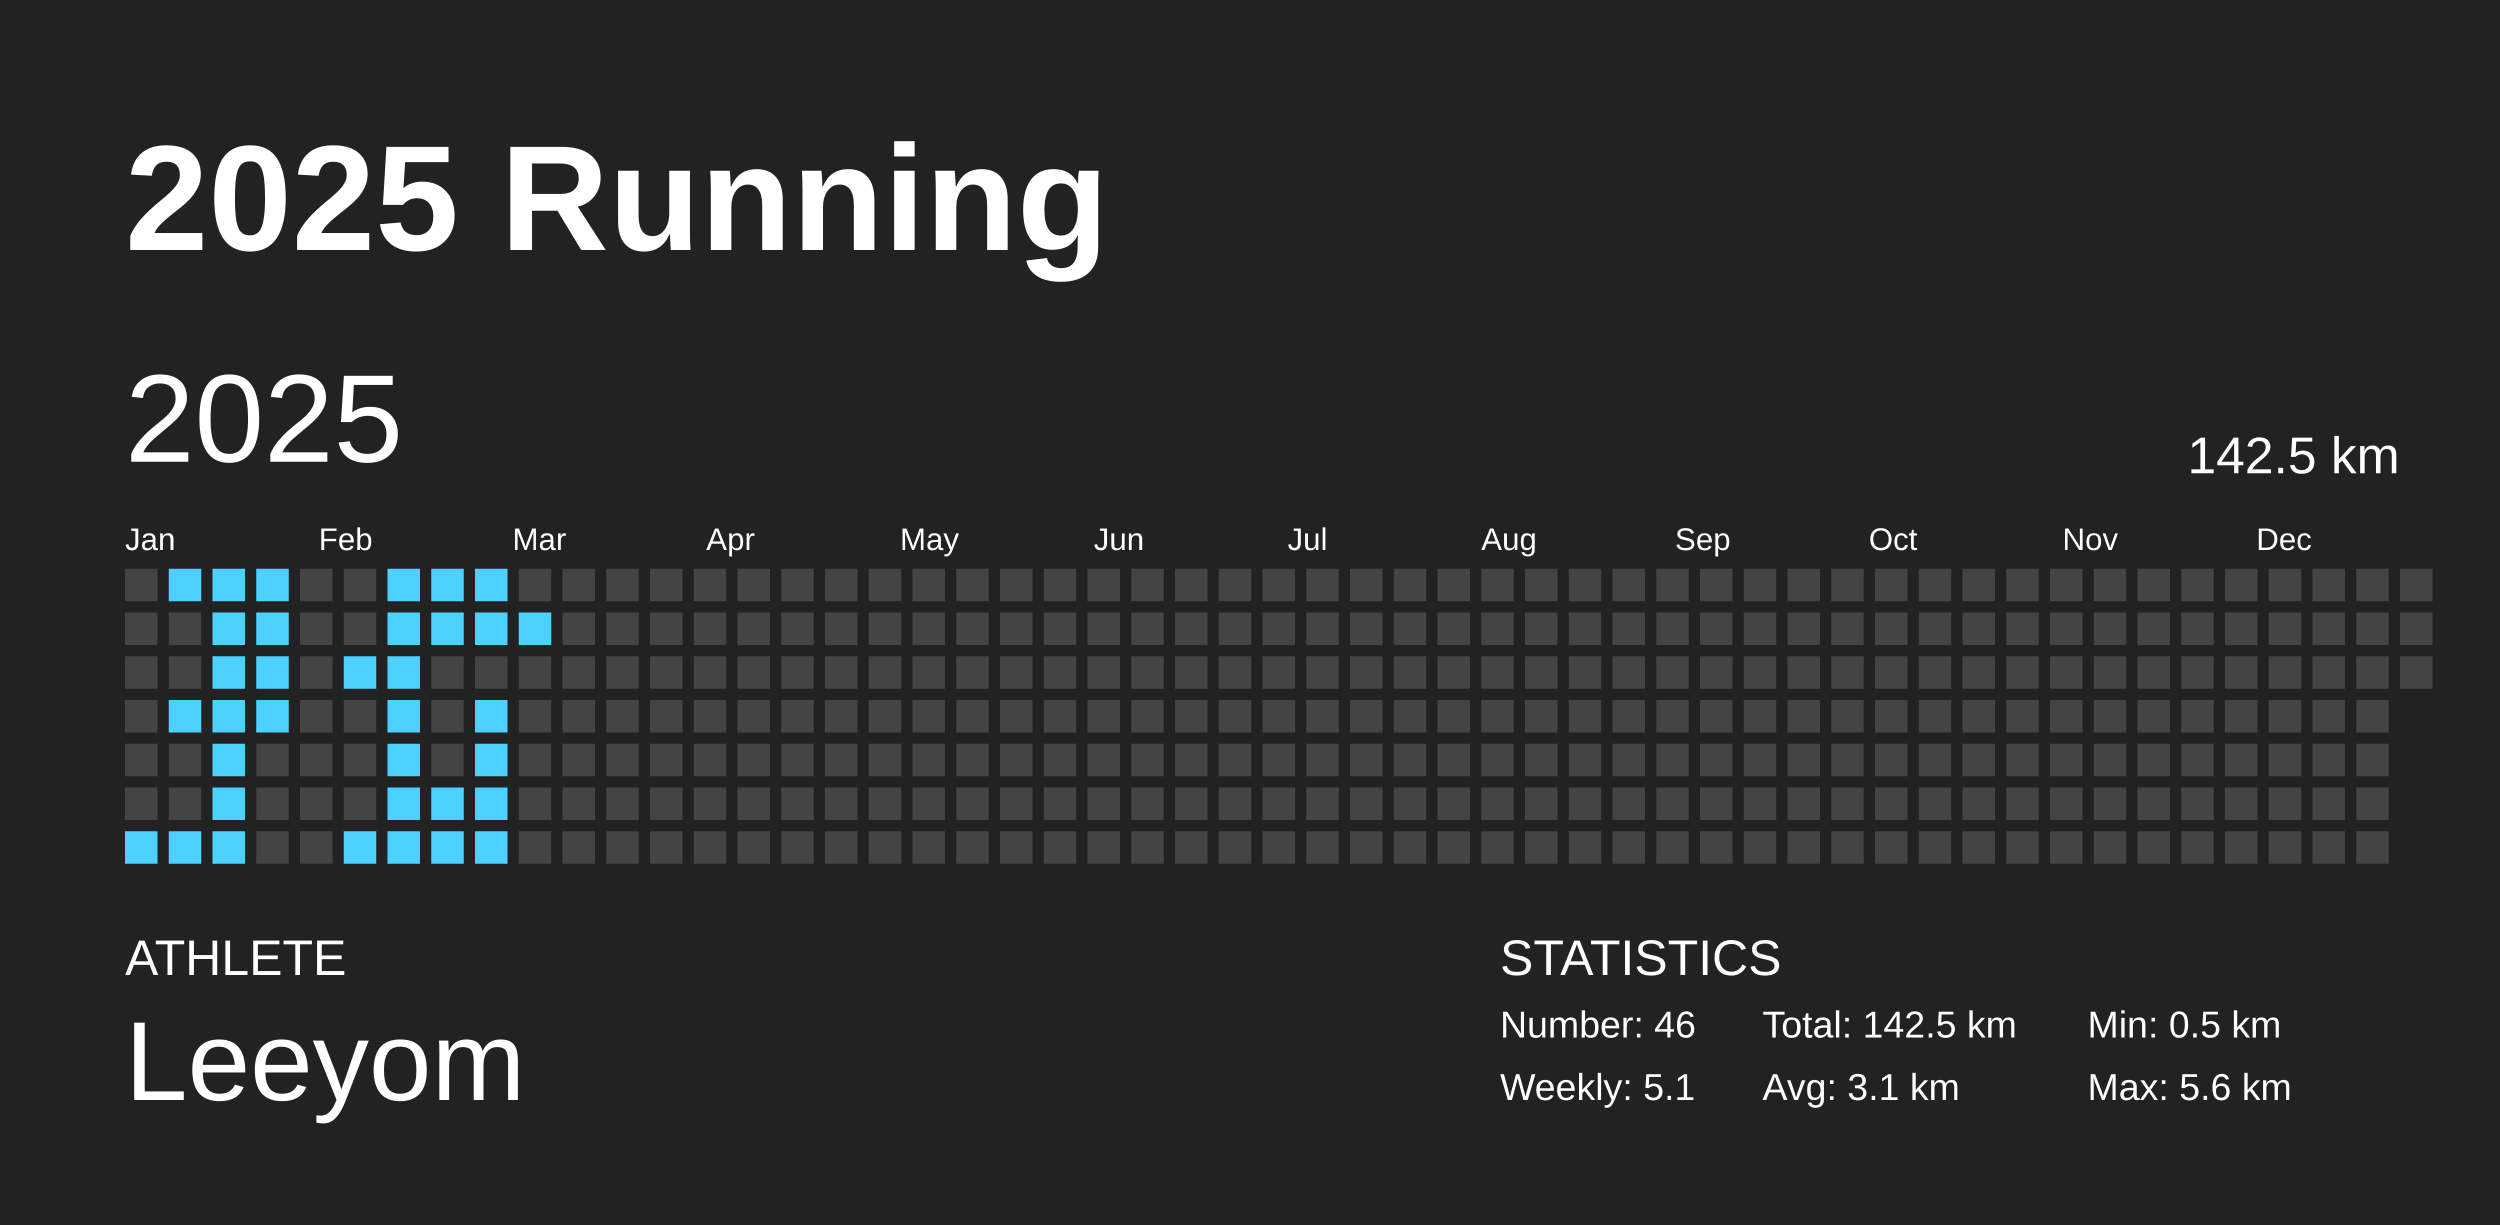
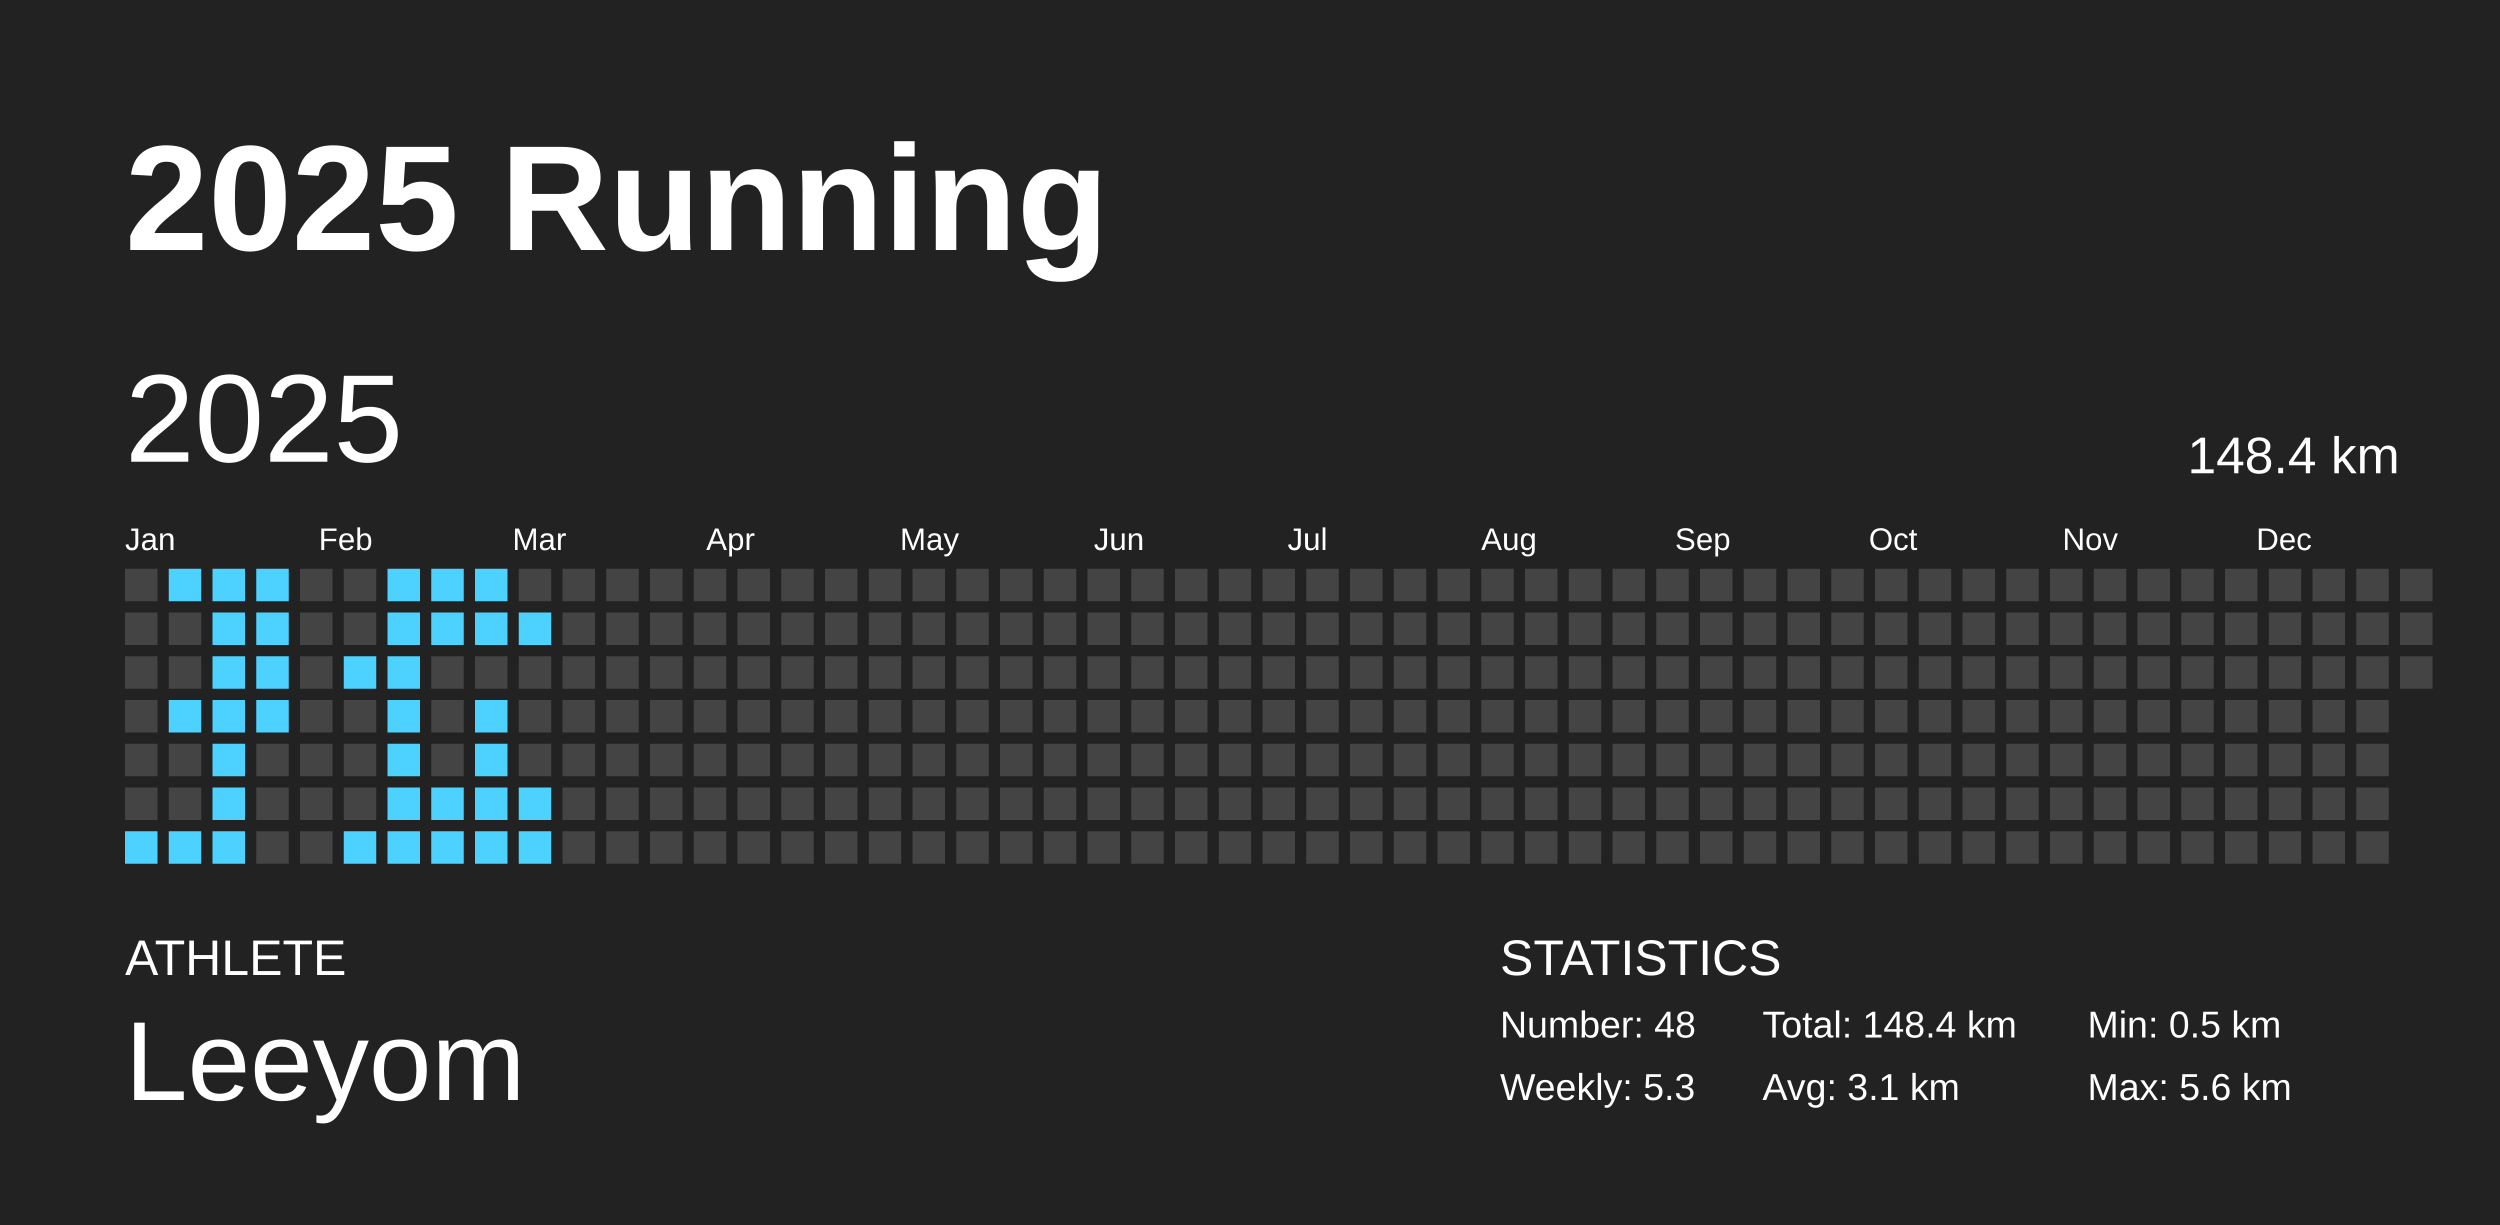
<svg xmlns="http://www.w3.org/2000/svg" baseProfile="full" height="98mm" version="1.1" viewBox="0,0,200,98" width="200mm">
  <defs />
  <rect fill="#222222" height="98" width="200" x="0" y="0" />
  <text fill="#FFFFFF" style="font-size:12px; font-family:Arial; font-weight:bold;" x="10" y="20">2025 Running</text>
  <text fill="#FFFFFF" style="font-size:4px; font-family:Arial" x="10" y="78">ATHLETE</text>
  <text fill="#FFFFFF" style="font-size:9px; font-family:Arial" x="10" y="88">Leeyom</text>
  <text fill="#FFFFFF" style="font-size:4px; font-family:Arial" x="120" y="78">STATISTICS</text>
-   <text fill="#FFFFFF" style="font-size:3px; font-family:Arial" x="120" y="83">Number: 46</text>
-   <text fill="#FFFFFF" style="font-size:3px; font-family:Arial" x="120" y="88">Weekly: 5.1</text>
-   <text fill="#FFFFFF" style="font-size:3px; font-family:Arial" x="141" y="83">Total: 142.5 km</text>
+   <text fill="#FFFFFF" style="font-size:3px; font-family:Arial" x="120" y="83">Number: 48</text>
+   <text fill="#FFFFFF" style="font-size:3px; font-family:Arial" x="120" y="88">Weekly: 5.3</text>
+   <text fill="#FFFFFF" style="font-size:3px; font-family:Arial" x="141" y="83">Total: 148.4 km</text>
  <text fill="#FFFFFF" style="font-size:3px; font-family:Arial" x="141" y="88">Avg: 3.1 km</text>
  <text fill="#FFFFFF" style="font-size:3px; font-family:Arial" x="167" y="83">Min: 0.5 km</text>
  <text fill="#FFFFFF" style="font-size:3px; font-family:Arial" x="167" y="88">Max: 5.6 km</text>
  <text dominant-baseline="hanging" fill="#FFFFFF" style="font-size:10.0px; font-family:Arial;" x="10" y="30">2025</text>
-   <text dominant-baseline="hanging" fill="#FFFFFF" style="font-size:4.125px; font-family:Arial;" x="175" y="35">142.5 km</text>
+   <text dominant-baseline="hanging" fill="#FFFFFF" style="font-size:4.125px; font-family:Arial;" x="175" y="35">148.4 km</text>
  <text fill="#FFFFFF" style="font-size:2.5px; font-family:Arial" x="10.0" y="44">Jan</text>
  <text fill="#FFFFFF" style="font-size:2.5px; font-family:Arial" x="25.5" y="44">Feb</text>
  <text fill="#FFFFFF" style="font-size:2.5px; font-family:Arial" x="41.0" y="44">Mar</text>
  <text fill="#FFFFFF" style="font-size:2.5px; font-family:Arial" x="56.5" y="44">Apr</text>
  <text fill="#FFFFFF" style="font-size:2.5px; font-family:Arial" x="72.0" y="44">May</text>
  <text fill="#FFFFFF" style="font-size:2.5px; font-family:Arial" x="87.5" y="44">Jun</text>
  <text fill="#FFFFFF" style="font-size:2.5px; font-family:Arial" x="103.0" y="44">Jul</text>
  <text fill="#FFFFFF" style="font-size:2.5px; font-family:Arial" x="118.5" y="44">Aug</text>
  <text fill="#FFFFFF" style="font-size:2.5px; font-family:Arial" x="134.0" y="44">Sep</text>
  <text fill="#FFFFFF" style="font-size:2.5px; font-family:Arial" x="149.5" y="44">Oct</text>
  <text fill="#FFFFFF" style="font-size:2.5px; font-family:Arial" x="165.0" y="44">Nov</text>
  <text fill="#FFFFFF" style="font-size:2.5px; font-family:Arial" x="180.5" y="44">Dec</text>
  <rect fill="#444444" height="2.6" width="2.6" x="10.0" y="45.5" />
  <rect fill="#444444" height="2.6" width="2.6" x="10.0" y="49.0" />
  <rect fill="#444444" height="2.6" width="2.6" x="10.0" y="52.5" />
  <rect fill="#444444" height="2.6" width="2.6" x="10.0" y="56.0" />
  <rect fill="#444444" height="2.6" width="2.6" x="10.0" y="59.5" />
  <rect fill="#444444" height="2.6" width="2.6" x="10.0" y="63.0" />
  <rect fill="#4dd2ff" height="2.6" width="2.6" x="10.0" y="66.5" />
  <rect fill="#4dd2ff" height="2.6" width="2.6" x="13.5" y="45.5" />
  <rect fill="#444444" height="2.6" width="2.6" x="13.5" y="49.0" />
  <rect fill="#444444" height="2.6" width="2.6" x="13.5" y="52.5" />
  <rect fill="#4dd2ff" height="2.6" width="2.6" x="13.5" y="56.0" />
  <rect fill="#444444" height="2.6" width="2.6" x="13.5" y="59.5" />
  <rect fill="#444444" height="2.6" width="2.6" x="13.5" y="63.0" />
  <rect fill="#4dd2ff" height="2.6" width="2.6" x="13.5" y="66.5" />
  <rect fill="#4dd2ff" height="2.6" width="2.6" x="17.0" y="45.5" />
  <rect fill="#4dd2ff" height="2.6" width="2.6" x="17.0" y="49.0" />
  <rect fill="#4dd2ff" height="2.6" width="2.6" x="17.0" y="52.5" />
  <rect fill="#4dd2ff" height="2.6" width="2.6" x="17.0" y="56.0" />
  <rect fill="#4dd2ff" height="2.6" width="2.6" x="17.0" y="59.5" />
  <rect fill="#4dd2ff" height="2.6" width="2.6" x="17.0" y="63.0" />
  <rect fill="#4dd2ff" height="2.6" width="2.6" x="17.0" y="66.5" />
  <rect fill="#4dd2ff" height="2.6" width="2.6" x="20.5" y="45.5" />
  <rect fill="#4dd2ff" height="2.6" width="2.6" x="20.5" y="49.0" />
  <rect fill="#4dd2ff" height="2.6" width="2.6" x="20.5" y="52.5" />
  <rect fill="#4dd2ff" height="2.6" width="2.6" x="20.5" y="56.0" />
  <rect fill="#444444" height="2.6" width="2.6" x="20.5" y="59.5" />
  <rect fill="#444444" height="2.6" width="2.6" x="20.5" y="63.0" />
  <rect fill="#444444" height="2.6" width="2.6" x="20.5" y="66.5" />
  <rect fill="#444444" height="2.6" width="2.6" x="24.0" y="45.5" />
  <rect fill="#444444" height="2.6" width="2.6" x="24.0" y="49.0" />
  <rect fill="#444444" height="2.6" width="2.6" x="24.0" y="52.5" />
  <rect fill="#444444" height="2.6" width="2.6" x="24.0" y="56.0" />
  <rect fill="#444444" height="2.6" width="2.6" x="24.0" y="59.5" />
  <rect fill="#444444" height="2.6" width="2.6" x="24.0" y="63.0" />
  <rect fill="#444444" height="2.6" width="2.6" x="24.0" y="66.5" />
  <rect fill="#444444" height="2.6" width="2.6" x="27.5" y="45.5" />
  <rect fill="#444444" height="2.6" width="2.6" x="27.5" y="49.0" />
  <rect fill="#4dd2ff" height="2.6" width="2.6" x="27.5" y="52.5" />
  <rect fill="#444444" height="2.6" width="2.6" x="27.5" y="56.0" />
  <rect fill="#444444" height="2.6" width="2.6" x="27.5" y="59.5" />
  <rect fill="#444444" height="2.6" width="2.6" x="27.5" y="63.0" />
  <rect fill="#4dd2ff" height="2.6" width="2.6" x="27.5" y="66.5" />
  <rect fill="#4dd2ff" height="2.6" width="2.6" x="31.0" y="45.5" />
  <rect fill="#4dd2ff" height="2.6" width="2.6" x="31.0" y="49.0" />
  <rect fill="#4dd2ff" height="2.6" width="2.6" x="31.0" y="52.5" />
  <rect fill="#4dd2ff" height="2.6" width="2.6" x="31.0" y="56.0" />
  <rect fill="#4dd2ff" height="2.6" width="2.6" x="31.0" y="59.5" />
  <rect fill="#4dd2ff" height="2.6" width="2.6" x="31.0" y="63.0" />
  <rect fill="#4dd2ff" height="2.6" width="2.6" x="31.0" y="66.5" />
  <rect fill="#4dd2ff" height="2.6" width="2.6" x="34.5" y="45.5" />
  <rect fill="#4dd2ff" height="2.6" width="2.6" x="34.5" y="49.0" />
  <rect fill="#444444" height="2.6" width="2.6" x="34.5" y="52.5" />
  <rect fill="#444444" height="2.6" width="2.6" x="34.5" y="56.0" />
  <rect fill="#444444" height="2.6" width="2.6" x="34.5" y="59.5" />
  <rect fill="#4dd2ff" height="2.6" width="2.6" x="34.5" y="63.0" />
  <rect fill="#4dd2ff" height="2.6" width="2.6" x="34.5" y="66.5" />
  <rect fill="#4dd2ff" height="2.6" width="2.6" x="38.0" y="45.5" />
  <rect fill="#4dd2ff" height="2.6" width="2.6" x="38.0" y="49.0" />
  <rect fill="#444444" height="2.6" width="2.6" x="38.0" y="52.5" />
  <rect fill="#4dd2ff" height="2.6" width="2.6" x="38.0" y="56.0" />
  <rect fill="#4dd2ff" height="2.6" width="2.6" x="38.0" y="59.5" />
  <rect fill="#4dd2ff" height="2.6" width="2.6" x="38.0" y="63.0" />
  <rect fill="#4dd2ff" height="2.6" width="2.6" x="38.0" y="66.5" />
  <rect fill="#444444" height="2.6" width="2.6" x="41.5" y="45.5" />
  <rect fill="#4dd2ff" height="2.6" width="2.6" x="41.5" y="49.0" />
  <rect fill="#444444" height="2.6" width="2.6" x="41.5" y="52.5" />
  <rect fill="#444444" height="2.6" width="2.6" x="41.5" y="56.0" />
  <rect fill="#444444" height="2.6" width="2.6" x="41.5" y="59.5" />
-   <rect fill="#444444" height="2.6" width="2.6" x="41.5" y="63.0" />
-   <rect fill="#444444" height="2.6" width="2.6" x="41.5" y="66.5" />
+   <rect fill="#4dd2ff" height="2.6" width="2.6" x="41.5" y="63.0" />
+   <rect fill="#4dd2ff" height="2.6" width="2.6" x="41.5" y="66.5" />
  <rect fill="#444444" height="2.6" width="2.6" x="45.0" y="45.5" />
  <rect fill="#444444" height="2.6" width="2.6" x="45.0" y="49.0" />
  <rect fill="#444444" height="2.6" width="2.6" x="45.0" y="52.5" />
  <rect fill="#444444" height="2.6" width="2.6" x="45.0" y="56.0" />
  <rect fill="#444444" height="2.6" width="2.6" x="45.0" y="59.5" />
  <rect fill="#444444" height="2.6" width="2.6" x="45.0" y="63.0" />
  <rect fill="#444444" height="2.6" width="2.6" x="45.0" y="66.5" />
  <rect fill="#444444" height="2.6" width="2.6" x="48.5" y="45.5" />
  <rect fill="#444444" height="2.6" width="2.6" x="48.5" y="49.0" />
  <rect fill="#444444" height="2.6" width="2.6" x="48.5" y="52.5" />
  <rect fill="#444444" height="2.6" width="2.6" x="48.5" y="56.0" />
  <rect fill="#444444" height="2.6" width="2.6" x="48.5" y="59.5" />
  <rect fill="#444444" height="2.6" width="2.6" x="48.5" y="63.0" />
  <rect fill="#444444" height="2.6" width="2.6" x="48.5" y="66.5" />
  <rect fill="#444444" height="2.6" width="2.6" x="52.0" y="45.5" />
  <rect fill="#444444" height="2.6" width="2.6" x="52.0" y="49.0" />
  <rect fill="#444444" height="2.6" width="2.6" x="52.0" y="52.5" />
  <rect fill="#444444" height="2.6" width="2.6" x="52.0" y="56.0" />
  <rect fill="#444444" height="2.6" width="2.6" x="52.0" y="59.5" />
  <rect fill="#444444" height="2.6" width="2.6" x="52.0" y="63.0" />
  <rect fill="#444444" height="2.6" width="2.6" x="52.0" y="66.5" />
  <rect fill="#444444" height="2.6" width="2.6" x="55.5" y="45.5" />
  <rect fill="#444444" height="2.6" width="2.6" x="55.5" y="49.0" />
  <rect fill="#444444" height="2.6" width="2.6" x="55.5" y="52.5" />
  <rect fill="#444444" height="2.6" width="2.6" x="55.5" y="56.0" />
  <rect fill="#444444" height="2.6" width="2.6" x="55.5" y="59.5" />
  <rect fill="#444444" height="2.6" width="2.6" x="55.5" y="63.0" />
  <rect fill="#444444" height="2.6" width="2.6" x="55.5" y="66.5" />
  <rect fill="#444444" height="2.6" width="2.6" x="59.0" y="45.5" />
  <rect fill="#444444" height="2.6" width="2.6" x="59.0" y="49.0" />
  <rect fill="#444444" height="2.6" width="2.6" x="59.0" y="52.5" />
  <rect fill="#444444" height="2.6" width="2.6" x="59.0" y="56.0" />
  <rect fill="#444444" height="2.6" width="2.6" x="59.0" y="59.5" />
  <rect fill="#444444" height="2.6" width="2.6" x="59.0" y="63.0" />
  <rect fill="#444444" height="2.6" width="2.6" x="59.0" y="66.5" />
  <rect fill="#444444" height="2.6" width="2.6" x="62.5" y="45.5" />
  <rect fill="#444444" height="2.6" width="2.6" x="62.5" y="49.0" />
  <rect fill="#444444" height="2.6" width="2.6" x="62.5" y="52.5" />
  <rect fill="#444444" height="2.6" width="2.6" x="62.5" y="56.0" />
  <rect fill="#444444" height="2.6" width="2.6" x="62.5" y="59.5" />
  <rect fill="#444444" height="2.6" width="2.6" x="62.5" y="63.0" />
  <rect fill="#444444" height="2.6" width="2.6" x="62.5" y="66.5" />
  <rect fill="#444444" height="2.6" width="2.6" x="66.0" y="45.5" />
  <rect fill="#444444" height="2.6" width="2.6" x="66.0" y="49.0" />
  <rect fill="#444444" height="2.6" width="2.6" x="66.0" y="52.5" />
  <rect fill="#444444" height="2.6" width="2.6" x="66.0" y="56.0" />
  <rect fill="#444444" height="2.6" width="2.6" x="66.0" y="59.5" />
  <rect fill="#444444" height="2.6" width="2.6" x="66.0" y="63.0" />
  <rect fill="#444444" height="2.6" width="2.6" x="66.0" y="66.5" />
  <rect fill="#444444" height="2.6" width="2.6" x="69.5" y="45.5" />
  <rect fill="#444444" height="2.6" width="2.6" x="69.5" y="49.0" />
  <rect fill="#444444" height="2.6" width="2.6" x="69.5" y="52.5" />
  <rect fill="#444444" height="2.6" width="2.6" x="69.5" y="56.0" />
  <rect fill="#444444" height="2.6" width="2.6" x="69.5" y="59.5" />
  <rect fill="#444444" height="2.6" width="2.6" x="69.5" y="63.0" />
  <rect fill="#444444" height="2.6" width="2.6" x="69.5" y="66.5" />
  <rect fill="#444444" height="2.6" width="2.6" x="73.0" y="45.5" />
  <rect fill="#444444" height="2.6" width="2.6" x="73.0" y="49.0" />
  <rect fill="#444444" height="2.6" width="2.6" x="73.0" y="52.5" />
  <rect fill="#444444" height="2.6" width="2.6" x="73.0" y="56.0" />
  <rect fill="#444444" height="2.6" width="2.6" x="73.0" y="59.5" />
  <rect fill="#444444" height="2.6" width="2.6" x="73.0" y="63.0" />
  <rect fill="#444444" height="2.6" width="2.6" x="73.0" y="66.5" />
  <rect fill="#444444" height="2.6" width="2.6" x="76.5" y="45.5" />
  <rect fill="#444444" height="2.6" width="2.6" x="76.5" y="49.0" />
  <rect fill="#444444" height="2.6" width="2.6" x="76.5" y="52.5" />
  <rect fill="#444444" height="2.6" width="2.6" x="76.5" y="56.0" />
  <rect fill="#444444" height="2.6" width="2.6" x="76.5" y="59.5" />
  <rect fill="#444444" height="2.6" width="2.6" x="76.5" y="63.0" />
  <rect fill="#444444" height="2.6" width="2.6" x="76.5" y="66.5" />
  <rect fill="#444444" height="2.6" width="2.6" x="80.0" y="45.5" />
  <rect fill="#444444" height="2.6" width="2.6" x="80.0" y="49.0" />
  <rect fill="#444444" height="2.6" width="2.6" x="80.0" y="52.5" />
  <rect fill="#444444" height="2.6" width="2.6" x="80.0" y="56.0" />
  <rect fill="#444444" height="2.6" width="2.6" x="80.0" y="59.5" />
  <rect fill="#444444" height="2.6" width="2.6" x="80.0" y="63.0" />
  <rect fill="#444444" height="2.6" width="2.6" x="80.0" y="66.5" />
  <rect fill="#444444" height="2.6" width="2.6" x="83.5" y="45.5" />
  <rect fill="#444444" height="2.6" width="2.6" x="83.5" y="49.0" />
  <rect fill="#444444" height="2.6" width="2.6" x="83.5" y="52.5" />
  <rect fill="#444444" height="2.6" width="2.6" x="83.5" y="56.0" />
  <rect fill="#444444" height="2.6" width="2.6" x="83.5" y="59.5" />
  <rect fill="#444444" height="2.6" width="2.6" x="83.5" y="63.0" />
  <rect fill="#444444" height="2.6" width="2.6" x="83.5" y="66.5" />
  <rect fill="#444444" height="2.6" width="2.6" x="87.0" y="45.5" />
  <rect fill="#444444" height="2.6" width="2.6" x="87.0" y="49.0" />
  <rect fill="#444444" height="2.6" width="2.6" x="87.0" y="52.5" />
  <rect fill="#444444" height="2.6" width="2.6" x="87.0" y="56.0" />
  <rect fill="#444444" height="2.6" width="2.6" x="87.0" y="59.5" />
  <rect fill="#444444" height="2.6" width="2.6" x="87.0" y="63.0" />
  <rect fill="#444444" height="2.6" width="2.6" x="87.0" y="66.5" />
  <rect fill="#444444" height="2.6" width="2.6" x="90.5" y="45.5" />
  <rect fill="#444444" height="2.6" width="2.6" x="90.5" y="49.0" />
  <rect fill="#444444" height="2.6" width="2.6" x="90.5" y="52.5" />
  <rect fill="#444444" height="2.6" width="2.6" x="90.5" y="56.0" />
  <rect fill="#444444" height="2.6" width="2.6" x="90.5" y="59.5" />
  <rect fill="#444444" height="2.6" width="2.6" x="90.5" y="63.0" />
  <rect fill="#444444" height="2.6" width="2.6" x="90.5" y="66.5" />
  <rect fill="#444444" height="2.6" width="2.6" x="94.0" y="45.5" />
  <rect fill="#444444" height="2.6" width="2.6" x="94.0" y="49.0" />
  <rect fill="#444444" height="2.6" width="2.6" x="94.0" y="52.5" />
  <rect fill="#444444" height="2.6" width="2.6" x="94.0" y="56.0" />
  <rect fill="#444444" height="2.6" width="2.6" x="94.0" y="59.5" />
  <rect fill="#444444" height="2.6" width="2.6" x="94.0" y="63.0" />
  <rect fill="#444444" height="2.6" width="2.6" x="94.0" y="66.5" />
  <rect fill="#444444" height="2.6" width="2.6" x="97.5" y="45.5" />
  <rect fill="#444444" height="2.6" width="2.6" x="97.5" y="49.0" />
  <rect fill="#444444" height="2.6" width="2.6" x="97.5" y="52.5" />
  <rect fill="#444444" height="2.6" width="2.6" x="97.5" y="56.0" />
  <rect fill="#444444" height="2.6" width="2.6" x="97.5" y="59.5" />
  <rect fill="#444444" height="2.6" width="2.6" x="97.5" y="63.0" />
  <rect fill="#444444" height="2.6" width="2.6" x="97.5" y="66.5" />
  <rect fill="#444444" height="2.6" width="2.6" x="101.0" y="45.5" />
  <rect fill="#444444" height="2.6" width="2.6" x="101.0" y="49.0" />
  <rect fill="#444444" height="2.6" width="2.6" x="101.0" y="52.5" />
  <rect fill="#444444" height="2.6" width="2.6" x="101.0" y="56.0" />
  <rect fill="#444444" height="2.6" width="2.6" x="101.0" y="59.5" />
  <rect fill="#444444" height="2.6" width="2.6" x="101.0" y="63.0" />
  <rect fill="#444444" height="2.6" width="2.6" x="101.0" y="66.5" />
  <rect fill="#444444" height="2.6" width="2.6" x="104.5" y="45.5" />
  <rect fill="#444444" height="2.6" width="2.6" x="104.5" y="49.0" />
  <rect fill="#444444" height="2.6" width="2.6" x="104.5" y="52.5" />
  <rect fill="#444444" height="2.6" width="2.6" x="104.5" y="56.0" />
  <rect fill="#444444" height="2.6" width="2.6" x="104.5" y="59.5" />
  <rect fill="#444444" height="2.6" width="2.6" x="104.5" y="63.0" />
  <rect fill="#444444" height="2.6" width="2.6" x="104.5" y="66.5" />
  <rect fill="#444444" height="2.6" width="2.6" x="108.0" y="45.5" />
  <rect fill="#444444" height="2.6" width="2.6" x="108.0" y="49.0" />
  <rect fill="#444444" height="2.6" width="2.6" x="108.0" y="52.5" />
  <rect fill="#444444" height="2.6" width="2.6" x="108.0" y="56.0" />
  <rect fill="#444444" height="2.6" width="2.6" x="108.0" y="59.5" />
  <rect fill="#444444" height="2.6" width="2.6" x="108.0" y="63.0" />
  <rect fill="#444444" height="2.6" width="2.6" x="108.0" y="66.5" />
  <rect fill="#444444" height="2.6" width="2.6" x="111.5" y="45.5" />
  <rect fill="#444444" height="2.6" width="2.6" x="111.5" y="49.0" />
  <rect fill="#444444" height="2.6" width="2.6" x="111.5" y="52.5" />
  <rect fill="#444444" height="2.6" width="2.6" x="111.5" y="56.0" />
  <rect fill="#444444" height="2.6" width="2.6" x="111.5" y="59.5" />
  <rect fill="#444444" height="2.6" width="2.6" x="111.5" y="63.0" />
  <rect fill="#444444" height="2.6" width="2.6" x="111.5" y="66.5" />
  <rect fill="#444444" height="2.6" width="2.6" x="115.0" y="45.5" />
  <rect fill="#444444" height="2.6" width="2.6" x="115.0" y="49.0" />
  <rect fill="#444444" height="2.6" width="2.6" x="115.0" y="52.5" />
  <rect fill="#444444" height="2.6" width="2.6" x="115.0" y="56.0" />
  <rect fill="#444444" height="2.6" width="2.6" x="115.0" y="59.5" />
  <rect fill="#444444" height="2.6" width="2.6" x="115.0" y="63.0" />
  <rect fill="#444444" height="2.6" width="2.6" x="115.0" y="66.5" />
  <rect fill="#444444" height="2.6" width="2.6" x="118.5" y="45.5" />
  <rect fill="#444444" height="2.6" width="2.6" x="118.5" y="49.0" />
  <rect fill="#444444" height="2.6" width="2.6" x="118.5" y="52.5" />
  <rect fill="#444444" height="2.6" width="2.6" x="118.5" y="56.0" />
  <rect fill="#444444" height="2.6" width="2.6" x="118.5" y="59.5" />
  <rect fill="#444444" height="2.6" width="2.6" x="118.5" y="63.0" />
  <rect fill="#444444" height="2.6" width="2.6" x="118.5" y="66.5" />
  <rect fill="#444444" height="2.6" width="2.6" x="122.0" y="45.5" />
  <rect fill="#444444" height="2.6" width="2.6" x="122.0" y="49.0" />
  <rect fill="#444444" height="2.6" width="2.6" x="122.0" y="52.5" />
  <rect fill="#444444" height="2.6" width="2.6" x="122.0" y="56.0" />
  <rect fill="#444444" height="2.6" width="2.6" x="122.0" y="59.5" />
  <rect fill="#444444" height="2.6" width="2.6" x="122.0" y="63.0" />
  <rect fill="#444444" height="2.6" width="2.6" x="122.0" y="66.5" />
  <rect fill="#444444" height="2.6" width="2.6" x="125.5" y="45.5" />
  <rect fill="#444444" height="2.6" width="2.6" x="125.5" y="49.0" />
  <rect fill="#444444" height="2.6" width="2.6" x="125.5" y="52.5" />
  <rect fill="#444444" height="2.6" width="2.6" x="125.5" y="56.0" />
  <rect fill="#444444" height="2.6" width="2.6" x="125.5" y="59.5" />
  <rect fill="#444444" height="2.6" width="2.6" x="125.5" y="63.0" />
  <rect fill="#444444" height="2.6" width="2.6" x="125.5" y="66.5" />
  <rect fill="#444444" height="2.6" width="2.6" x="129.0" y="45.5" />
  <rect fill="#444444" height="2.6" width="2.6" x="129.0" y="49.0" />
  <rect fill="#444444" height="2.6" width="2.6" x="129.0" y="52.5" />
  <rect fill="#444444" height="2.6" width="2.6" x="129.0" y="56.0" />
  <rect fill="#444444" height="2.6" width="2.6" x="129.0" y="59.5" />
  <rect fill="#444444" height="2.6" width="2.6" x="129.0" y="63.0" />
  <rect fill="#444444" height="2.6" width="2.6" x="129.0" y="66.5" />
  <rect fill="#444444" height="2.6" width="2.6" x="132.5" y="45.5" />
  <rect fill="#444444" height="2.6" width="2.6" x="132.5" y="49.0" />
  <rect fill="#444444" height="2.6" width="2.6" x="132.5" y="52.5" />
  <rect fill="#444444" height="2.6" width="2.6" x="132.5" y="56.0" />
  <rect fill="#444444" height="2.6" width="2.6" x="132.5" y="59.5" />
  <rect fill="#444444" height="2.6" width="2.6" x="132.5" y="63.0" />
  <rect fill="#444444" height="2.6" width="2.6" x="132.5" y="66.5" />
  <rect fill="#444444" height="2.6" width="2.6" x="136.0" y="45.5" />
  <rect fill="#444444" height="2.6" width="2.6" x="136.0" y="49.0" />
  <rect fill="#444444" height="2.6" width="2.6" x="136.0" y="52.5" />
  <rect fill="#444444" height="2.6" width="2.6" x="136.0" y="56.0" />
  <rect fill="#444444" height="2.6" width="2.6" x="136.0" y="59.5" />
  <rect fill="#444444" height="2.6" width="2.6" x="136.0" y="63.0" />
  <rect fill="#444444" height="2.6" width="2.6" x="136.0" y="66.5" />
  <rect fill="#444444" height="2.6" width="2.6" x="139.5" y="45.5" />
  <rect fill="#444444" height="2.6" width="2.6" x="139.5" y="49.0" />
  <rect fill="#444444" height="2.6" width="2.6" x="139.5" y="52.5" />
  <rect fill="#444444" height="2.6" width="2.6" x="139.5" y="56.0" />
  <rect fill="#444444" height="2.6" width="2.6" x="139.5" y="59.5" />
  <rect fill="#444444" height="2.6" width="2.6" x="139.5" y="63.0" />
  <rect fill="#444444" height="2.6" width="2.6" x="139.5" y="66.5" />
  <rect fill="#444444" height="2.6" width="2.6" x="143.0" y="45.5" />
  <rect fill="#444444" height="2.6" width="2.6" x="143.0" y="49.0" />
  <rect fill="#444444" height="2.6" width="2.6" x="143.0" y="52.5" />
  <rect fill="#444444" height="2.6" width="2.6" x="143.0" y="56.0" />
  <rect fill="#444444" height="2.6" width="2.6" x="143.0" y="59.5" />
  <rect fill="#444444" height="2.6" width="2.6" x="143.0" y="63.0" />
  <rect fill="#444444" height="2.6" width="2.6" x="143.0" y="66.5" />
  <rect fill="#444444" height="2.6" width="2.6" x="146.5" y="45.5" />
  <rect fill="#444444" height="2.6" width="2.6" x="146.5" y="49.0" />
  <rect fill="#444444" height="2.6" width="2.6" x="146.5" y="52.5" />
  <rect fill="#444444" height="2.6" width="2.6" x="146.5" y="56.0" />
  <rect fill="#444444" height="2.6" width="2.6" x="146.5" y="59.5" />
  <rect fill="#444444" height="2.6" width="2.6" x="146.5" y="63.0" />
  <rect fill="#444444" height="2.6" width="2.6" x="146.5" y="66.5" />
  <rect fill="#444444" height="2.6" width="2.6" x="150.0" y="45.5" />
  <rect fill="#444444" height="2.6" width="2.6" x="150.0" y="49.0" />
  <rect fill="#444444" height="2.6" width="2.6" x="150.0" y="52.5" />
  <rect fill="#444444" height="2.6" width="2.6" x="150.0" y="56.0" />
  <rect fill="#444444" height="2.6" width="2.6" x="150.0" y="59.5" />
  <rect fill="#444444" height="2.6" width="2.6" x="150.0" y="63.0" />
  <rect fill="#444444" height="2.6" width="2.6" x="150.0" y="66.5" />
  <rect fill="#444444" height="2.6" width="2.6" x="153.5" y="45.5" />
  <rect fill="#444444" height="2.6" width="2.6" x="153.5" y="49.0" />
  <rect fill="#444444" height="2.6" width="2.6" x="153.5" y="52.5" />
  <rect fill="#444444" height="2.6" width="2.6" x="153.5" y="56.0" />
  <rect fill="#444444" height="2.6" width="2.6" x="153.5" y="59.5" />
  <rect fill="#444444" height="2.6" width="2.6" x="153.5" y="63.0" />
  <rect fill="#444444" height="2.6" width="2.6" x="153.5" y="66.5" />
  <rect fill="#444444" height="2.6" width="2.6" x="157.0" y="45.5" />
  <rect fill="#444444" height="2.6" width="2.6" x="157.0" y="49.0" />
  <rect fill="#444444" height="2.6" width="2.6" x="157.0" y="52.5" />
  <rect fill="#444444" height="2.6" width="2.6" x="157.0" y="56.0" />
  <rect fill="#444444" height="2.6" width="2.6" x="157.0" y="59.5" />
  <rect fill="#444444" height="2.6" width="2.6" x="157.0" y="63.0" />
  <rect fill="#444444" height="2.6" width="2.6" x="157.0" y="66.5" />
  <rect fill="#444444" height="2.6" width="2.6" x="160.5" y="45.5" />
  <rect fill="#444444" height="2.6" width="2.6" x="160.5" y="49.0" />
  <rect fill="#444444" height="2.6" width="2.6" x="160.5" y="52.5" />
  <rect fill="#444444" height="2.6" width="2.6" x="160.5" y="56.0" />
  <rect fill="#444444" height="2.6" width="2.6" x="160.5" y="59.5" />
  <rect fill="#444444" height="2.6" width="2.6" x="160.5" y="63.0" />
  <rect fill="#444444" height="2.6" width="2.6" x="160.5" y="66.5" />
  <rect fill="#444444" height="2.6" width="2.6" x="164.0" y="45.5" />
  <rect fill="#444444" height="2.6" width="2.6" x="164.0" y="49.0" />
  <rect fill="#444444" height="2.6" width="2.6" x="164.0" y="52.5" />
  <rect fill="#444444" height="2.6" width="2.6" x="164.0" y="56.0" />
  <rect fill="#444444" height="2.6" width="2.6" x="164.0" y="59.5" />
  <rect fill="#444444" height="2.6" width="2.6" x="164.0" y="63.0" />
  <rect fill="#444444" height="2.6" width="2.6" x="164.0" y="66.5" />
  <rect fill="#444444" height="2.6" width="2.6" x="167.5" y="45.5" />
  <rect fill="#444444" height="2.6" width="2.6" x="167.5" y="49.0" />
  <rect fill="#444444" height="2.6" width="2.6" x="167.5" y="52.5" />
  <rect fill="#444444" height="2.6" width="2.6" x="167.5" y="56.0" />
  <rect fill="#444444" height="2.6" width="2.6" x="167.5" y="59.5" />
  <rect fill="#444444" height="2.6" width="2.6" x="167.5" y="63.0" />
  <rect fill="#444444" height="2.6" width="2.6" x="167.5" y="66.5" />
  <rect fill="#444444" height="2.6" width="2.6" x="171.0" y="45.5" />
  <rect fill="#444444" height="2.6" width="2.6" x="171.0" y="49.0" />
  <rect fill="#444444" height="2.6" width="2.6" x="171.0" y="52.5" />
  <rect fill="#444444" height="2.6" width="2.6" x="171.0" y="56.0" />
  <rect fill="#444444" height="2.6" width="2.6" x="171.0" y="59.5" />
  <rect fill="#444444" height="2.6" width="2.6" x="171.0" y="63.0" />
  <rect fill="#444444" height="2.6" width="2.6" x="171.0" y="66.5" />
  <rect fill="#444444" height="2.6" width="2.6" x="174.5" y="45.5" />
  <rect fill="#444444" height="2.6" width="2.6" x="174.5" y="49.0" />
  <rect fill="#444444" height="2.6" width="2.6" x="174.5" y="52.5" />
  <rect fill="#444444" height="2.6" width="2.6" x="174.5" y="56.0" />
  <rect fill="#444444" height="2.6" width="2.6" x="174.5" y="59.5" />
  <rect fill="#444444" height="2.6" width="2.6" x="174.5" y="63.0" />
  <rect fill="#444444" height="2.6" width="2.6" x="174.5" y="66.5" />
  <rect fill="#444444" height="2.6" width="2.6" x="178.0" y="45.5" />
  <rect fill="#444444" height="2.6" width="2.6" x="178.0" y="49.0" />
  <rect fill="#444444" height="2.6" width="2.6" x="178.0" y="52.5" />
  <rect fill="#444444" height="2.6" width="2.6" x="178.0" y="56.0" />
  <rect fill="#444444" height="2.6" width="2.6" x="178.0" y="59.5" />
  <rect fill="#444444" height="2.6" width="2.6" x="178.0" y="63.0" />
  <rect fill="#444444" height="2.6" width="2.6" x="178.0" y="66.5" />
  <rect fill="#444444" height="2.6" width="2.6" x="181.5" y="45.5" />
  <rect fill="#444444" height="2.6" width="2.6" x="181.5" y="49.0" />
  <rect fill="#444444" height="2.6" width="2.6" x="181.5" y="52.5" />
  <rect fill="#444444" height="2.6" width="2.6" x="181.5" y="56.0" />
  <rect fill="#444444" height="2.6" width="2.6" x="181.5" y="59.5" />
  <rect fill="#444444" height="2.6" width="2.6" x="181.5" y="63.0" />
  <rect fill="#444444" height="2.6" width="2.6" x="181.5" y="66.5" />
  <rect fill="#444444" height="2.6" width="2.6" x="185.0" y="45.5" />
  <rect fill="#444444" height="2.6" width="2.6" x="185.0" y="49.0" />
  <rect fill="#444444" height="2.6" width="2.6" x="185.0" y="52.5" />
  <rect fill="#444444" height="2.6" width="2.6" x="185.0" y="56.0" />
  <rect fill="#444444" height="2.6" width="2.6" x="185.0" y="59.5" />
  <rect fill="#444444" height="2.6" width="2.6" x="185.0" y="63.0" />
  <rect fill="#444444" height="2.6" width="2.6" x="185.0" y="66.5" />
  <rect fill="#444444" height="2.6" width="2.6" x="188.5" y="45.5" />
  <rect fill="#444444" height="2.6" width="2.6" x="188.5" y="49.0" />
  <rect fill="#444444" height="2.6" width="2.6" x="188.5" y="52.5" />
  <rect fill="#444444" height="2.6" width="2.6" x="188.5" y="56.0" />
  <rect fill="#444444" height="2.6" width="2.6" x="188.5" y="59.5" />
  <rect fill="#444444" height="2.6" width="2.6" x="188.5" y="63.0" />
  <rect fill="#444444" height="2.6" width="2.6" x="188.5" y="66.5" />
  <rect fill="#444444" height="2.6" width="2.6" x="192.0" y="45.5" />
  <rect fill="#444444" height="2.6" width="2.6" x="192.0" y="49.0" />
  <rect fill="#444444" height="2.6" width="2.6" x="192.0" y="52.5" />
</svg>
